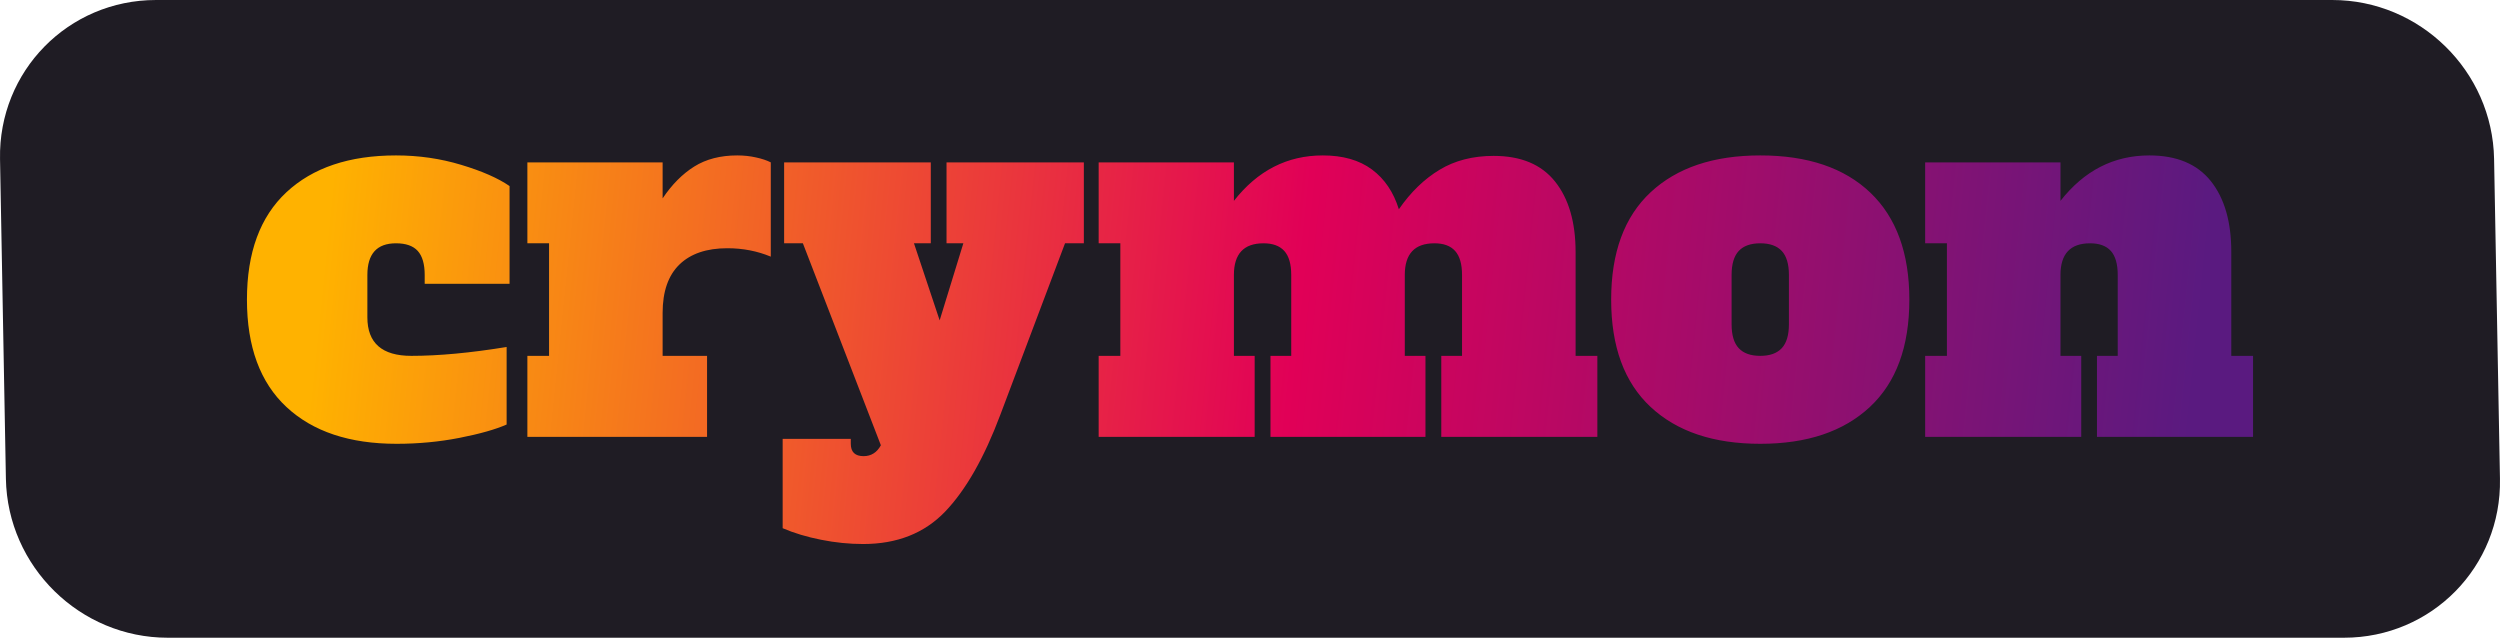
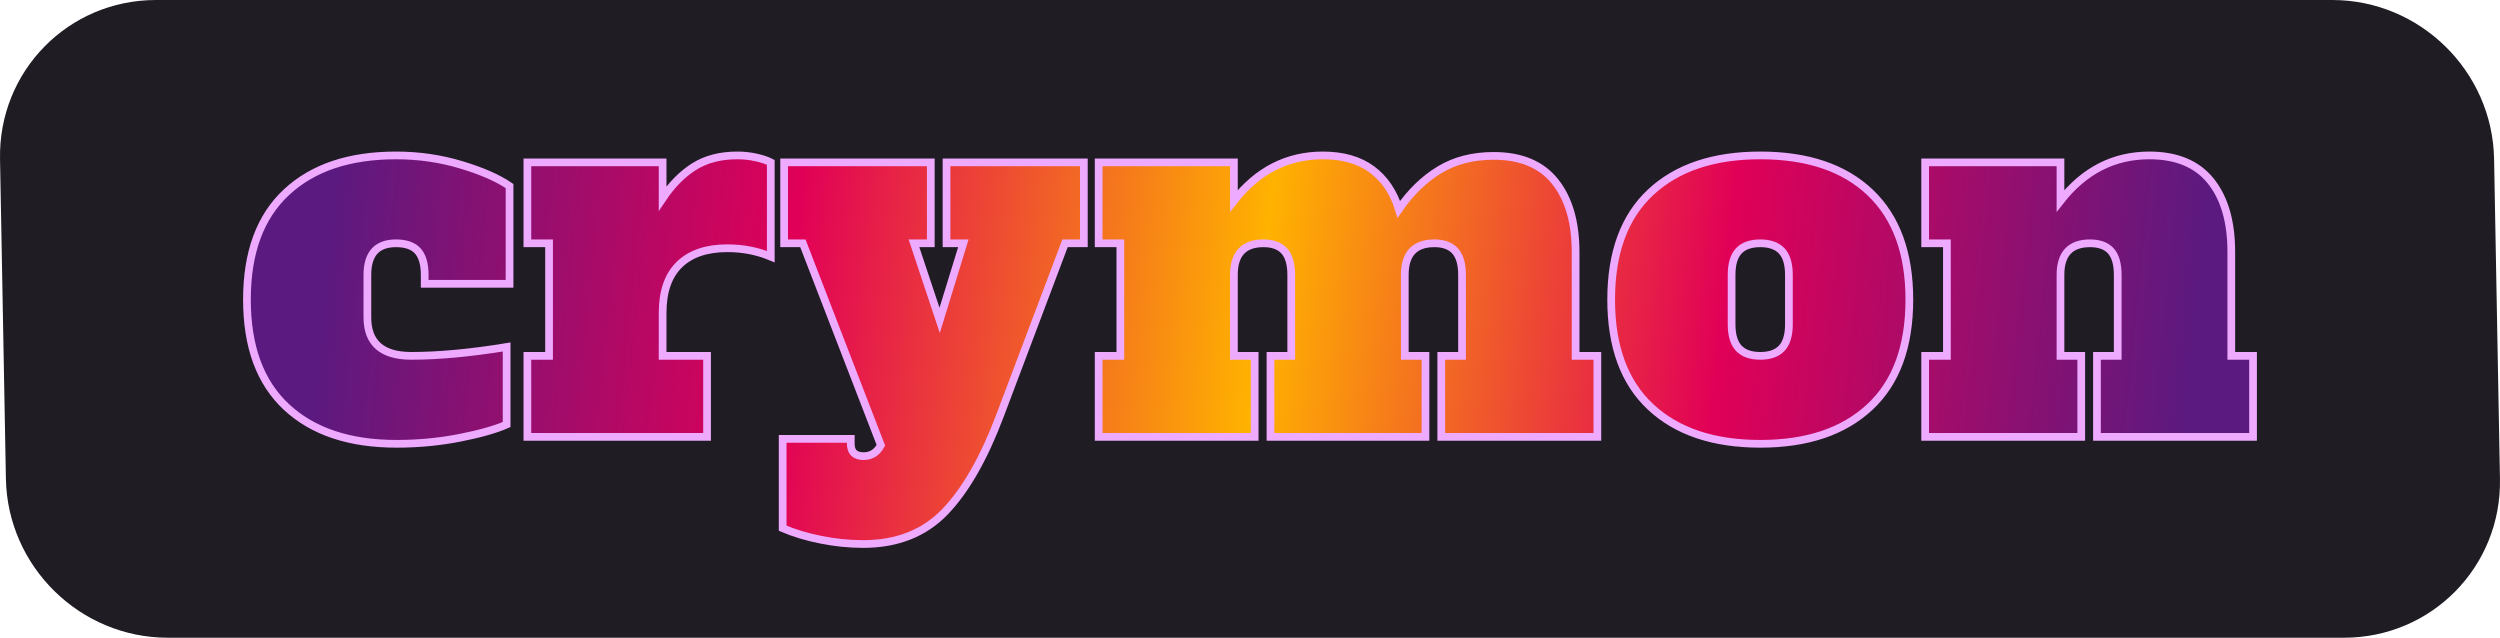
- <svg xmlns="http://www.w3.org/2000/svg" xmlns:xlink="http://www.w3.org/1999/xlink" width="324.05" height="82.662" preserveAspectRatio="xMidYMid" version="1.1" viewBox="61.959 5.6 324.05 82.662">
+ <svg xmlns="http://www.w3.org/2000/svg" width="324.05" height="82.662" preserveAspectRatio="xMidYMid" version="1.1" viewBox="61.959 5.6 324.05 82.662">
  <defs>
-     <linearGradient id="linearGradient2">
+     <filter id="editing-jagged-46" x="0" y="0" width="1" height="1">
+       <feTurbulence baseFrequency="0" result="turb" seed="1" />
+       <feDisplacementMap in="SourceGraphic" in2="turb" />
+     </filter>
+     <linearGradient id="linearGradient4-4" x1="11.504" x2="253.09" y1="-29.78" y2="-4.92" gradientTransform="translate(.95179 1.8109)" gradientUnits="userSpaceOnUse">
+       <stop stop-color="#5a1a80" offset="0" />
+       <stop stop-color="#e10057" offset=".25" />
+       <stop stop-color="#ffb200" offset=".5" />
+       <stop stop-color="#e10057" offset=".746" />
+       <stop stop-color="#5a1a80" offset="1" />
+     </linearGradient>
+     <linearGradient id="linearGradient5" x1="119.98" x2="380.01" y1="88.89" y2="88.89" gradientUnits="userSpaceOnUse">
      <stop stop-color="#ffb200" offset="0" />
      <stop stop-color="#e10057" offset=".52" />
      <stop stop-color="#5a1a80" offset="1" />
    </linearGradient>
-     <filter id="editing-jagged-46" x="0" y="0" width="1" height="1">
-       <feTurbulence baseFrequency="0" result="turb" seed="1" />
-       <feDisplacementMap in="SourceGraphic" in2="turb" />
-     </filter>
-     <linearGradient id="linearGradient4-4" x1="11.504" x2="253.09" y1="-29.78" y2="-4.92" gradientTransform="translate(.95179 1.8109)" gradientUnits="userSpaceOnUse" xlink:href="#linearGradient2" />
-     <linearGradient id="linearGradient5" x1="119.98" x2="380.01" y1="88.89" y2="88.89" gradientUnits="userSpaceOnUse" xlink:href="#linearGradient2" />
  </defs>
  <style>text {
  font-size: 64px;
  font-family: Arial Black;
  dominant-baseline: central;
  text-anchor: middle;
}</style>
-   <g transform="translate(92.116 60.415)" fill="url(#linearGradient5)" filter="url(#editing-jagged-46)">
+   <g transform="translate(92.116 60.415)" filter="url(#editing-jagged-46)">
    <rect transform="matrix(1 0 .018366 .99983 0 0)" x="-29.525" y="-54.824" width="323.28" height="82.676" ry="20.598" fill="#1f1c24" />
-     <path d="m21.242 2.711q-9.15 0-14.27-4.77-5.12-4.77-5.12-13.92t5.12-13.92 14.2-4.77q4.42 0 8.45 1.22 4.03 1.21 6.27 2.75v12.67h-11v-1.15q0-2.11-0.9-3.11-0.9-0.99-2.82-0.99-3.71 0-3.71 4.1v5.5q0 4.99 5.7 4.99 5.31 0 12.35-1.15v10.05q-2.18 0.96-6.11 1.73-3.94 0.77-8.16 0.77zm44.16-37.38q1.28 0 2.43 0.26 1.15 0.25 1.92 0.64v12.22q-2.62-1.09-5.63-1.09-4.03 0-6.21 2.11-2.18 2.12-2.18 6.28v5.56h5.76v10.5h-23.29v-10.5h2.81v-14.59h-2.81v-10.49h17.53v4.67q1.8-2.69 4.1-4.13t5.57-1.44zm27.13 0.9h17.8v10.49h-2.44l-8.38 22.21q-3.14 8.38-7.17 12.58-4.03 4.19-10.62 4.19-2.69 0-5.44-0.55-2.75-0.54-4.99-1.5v-11.58h8.83v0.64q0 1.6 1.66 1.6 1.47 0 2.24-1.41l-10.11-26.18h-2.43v-10.49h19.01v10.49h-2.18l3.33 9.99 3.07-9.99h-2.18zm81.54 25.08h2.82v10.5h-20.23v-10.5h2.69v-10.49q0-2.11-0.9-3.11-0.89-0.99-2.68-0.99-3.84 0-3.84 4.1v10.49h2.68v10.5h-20.09v-10.5h2.69v-10.49q0-2.11-0.9-3.11-0.9-0.99-2.69-0.99-3.84 0-3.84 4.1v10.49h2.69v10.5h-20.22v-10.5h2.81v-14.59h-2.81v-10.49h17.53v4.99q4.61-5.89 11.52-5.89 3.91 0 6.37 1.82 2.46 1.83 3.49 5.16 2.3-3.33 5.28-5.12 2.97-1.8 7.01-1.8 5.31 0 7.96 3.33 2.66 3.33 2.66 9.15zm23.94 11.4q-9.09 0-14.21-4.77-5.12-4.77-5.12-13.92t5.12-13.92 14.21-4.77q9.21 0 14.27 4.83 5.05 4.83 5.05 13.86 0 9.15-5.12 13.92-5.12 4.77-14.2 4.77zm0-11.4q1.85 0 2.78-0.99t0.93-3.1v-6.4q0-2.11-0.93-3.11-0.93-0.99-2.78-0.99-1.86 0-2.79 0.99-0.93 1-0.93 3.11v6.4q0 2.11 0.93 3.1t2.79 0.99zm61.05 0h2.82v10.5h-20.23v-10.5h2.69v-10.49q0-2.11-0.89-3.11-0.9-0.99-2.69-0.99-3.84 0-3.84 4.1v10.49h2.69v10.5h-20.23v-10.5h2.82v-14.59h-2.82v-10.49h17.54v4.99q4.61-5.89 11.52-5.89 5.31 0 7.97 3.33 2.65 3.33 2.65 9.15z" fill="url(#linearGradient4-4)" />
+     <path d="m21.242 2.711q-9.15 0-14.27-4.77t-5.12-13.92 5.12-13.92 14.2-4.77q4.42 0 8.45 1.22 4.03 1.21 6.27 2.75v12.67h-11v-1.15q0-2.11-0.9-3.11-0.9-0.99-2.82-0.99-3.71 0-3.71 4.1v5.5q0 4.99 5.7 4.99 5.31 0 12.35-1.15v10.05q-2.18 0.96-6.11 1.73-3.94 0.77-8.16 0.77zm44.16-37.38q1.28 0 2.43 0.26 1.15 0.25 1.92 0.64v12.22q-2.62-1.09-5.63-1.09-4.03 0-6.21 2.11-2.18 2.12-2.18 6.28v5.56h5.76v10.5h-23.29v-10.5h2.81v-14.59h-2.81v-10.49h17.53v4.67q1.8-2.69 4.1-4.13t5.57-1.44zm27.13 0.9h17.8v10.49h-2.44l-8.38 22.21q-3.14 8.38-7.17 12.58-4.03 4.19-10.62 4.19-2.69 0-5.44-0.55-2.75-0.54-4.99-1.5v-11.58h8.83v0.64q0 1.6 1.66 1.6 1.47 0 2.24-1.41l-10.11-26.18h-2.43v-10.49h19.01v10.49h-2.18l3.33 9.99 3.07-9.99h-2.18zm81.54 25.08h2.82v10.5h-20.23v-10.5h2.69v-10.49q0-2.11-0.9-3.11-0.89-0.99-2.68-0.99-3.84 0-3.84 4.1v10.49h2.68v10.5h-20.09v-10.5h2.69v-10.49q0-2.11-0.9-3.11-0.9-0.99-2.69-0.99-3.84 0-3.84 4.1v10.49h2.69v10.5h-20.22v-10.5h2.81v-14.59h-2.81v-10.49h17.53v4.99q4.61-5.89 11.52-5.89 3.91 0 6.37 1.82 2.46 1.83 3.49 5.16 2.3-3.33 5.28-5.12 2.97-1.8 7.01-1.8 5.31 0 7.96 3.33 2.66 3.33 2.66 9.15zm23.94 11.4q-9.09 0-14.21-4.77t-5.12-13.92 5.12-13.92 14.21-4.77q9.21 0 14.27 4.83 5.05 4.83 5.05 13.86 0 9.15-5.12 13.92t-14.2 4.77zm0-11.4q1.85 0 2.78-0.99t0.93-3.1v-6.4q0-2.11-0.93-3.11-0.93-0.99-2.78-0.99-1.86 0-2.79 0.99-0.93 1-0.93 3.11v6.4q0 2.11 0.93 3.1t2.79 0.99zm61.05 0h2.82v10.5h-20.23v-10.5h2.69v-10.49q0-2.11-0.89-3.11-0.9-0.99-2.69-0.99-3.84 0-3.84 4.1v10.49h2.69v10.5h-20.23v-10.5h2.82v-14.59h-2.82v-10.49h17.54v4.99q4.61-5.89 11.52-5.89 5.31 0 7.97 3.33 2.65 3.33 2.65 9.15z" fill="url(#linearGradient4-4)" stroke="#eaf" />
  </g>
</svg>
